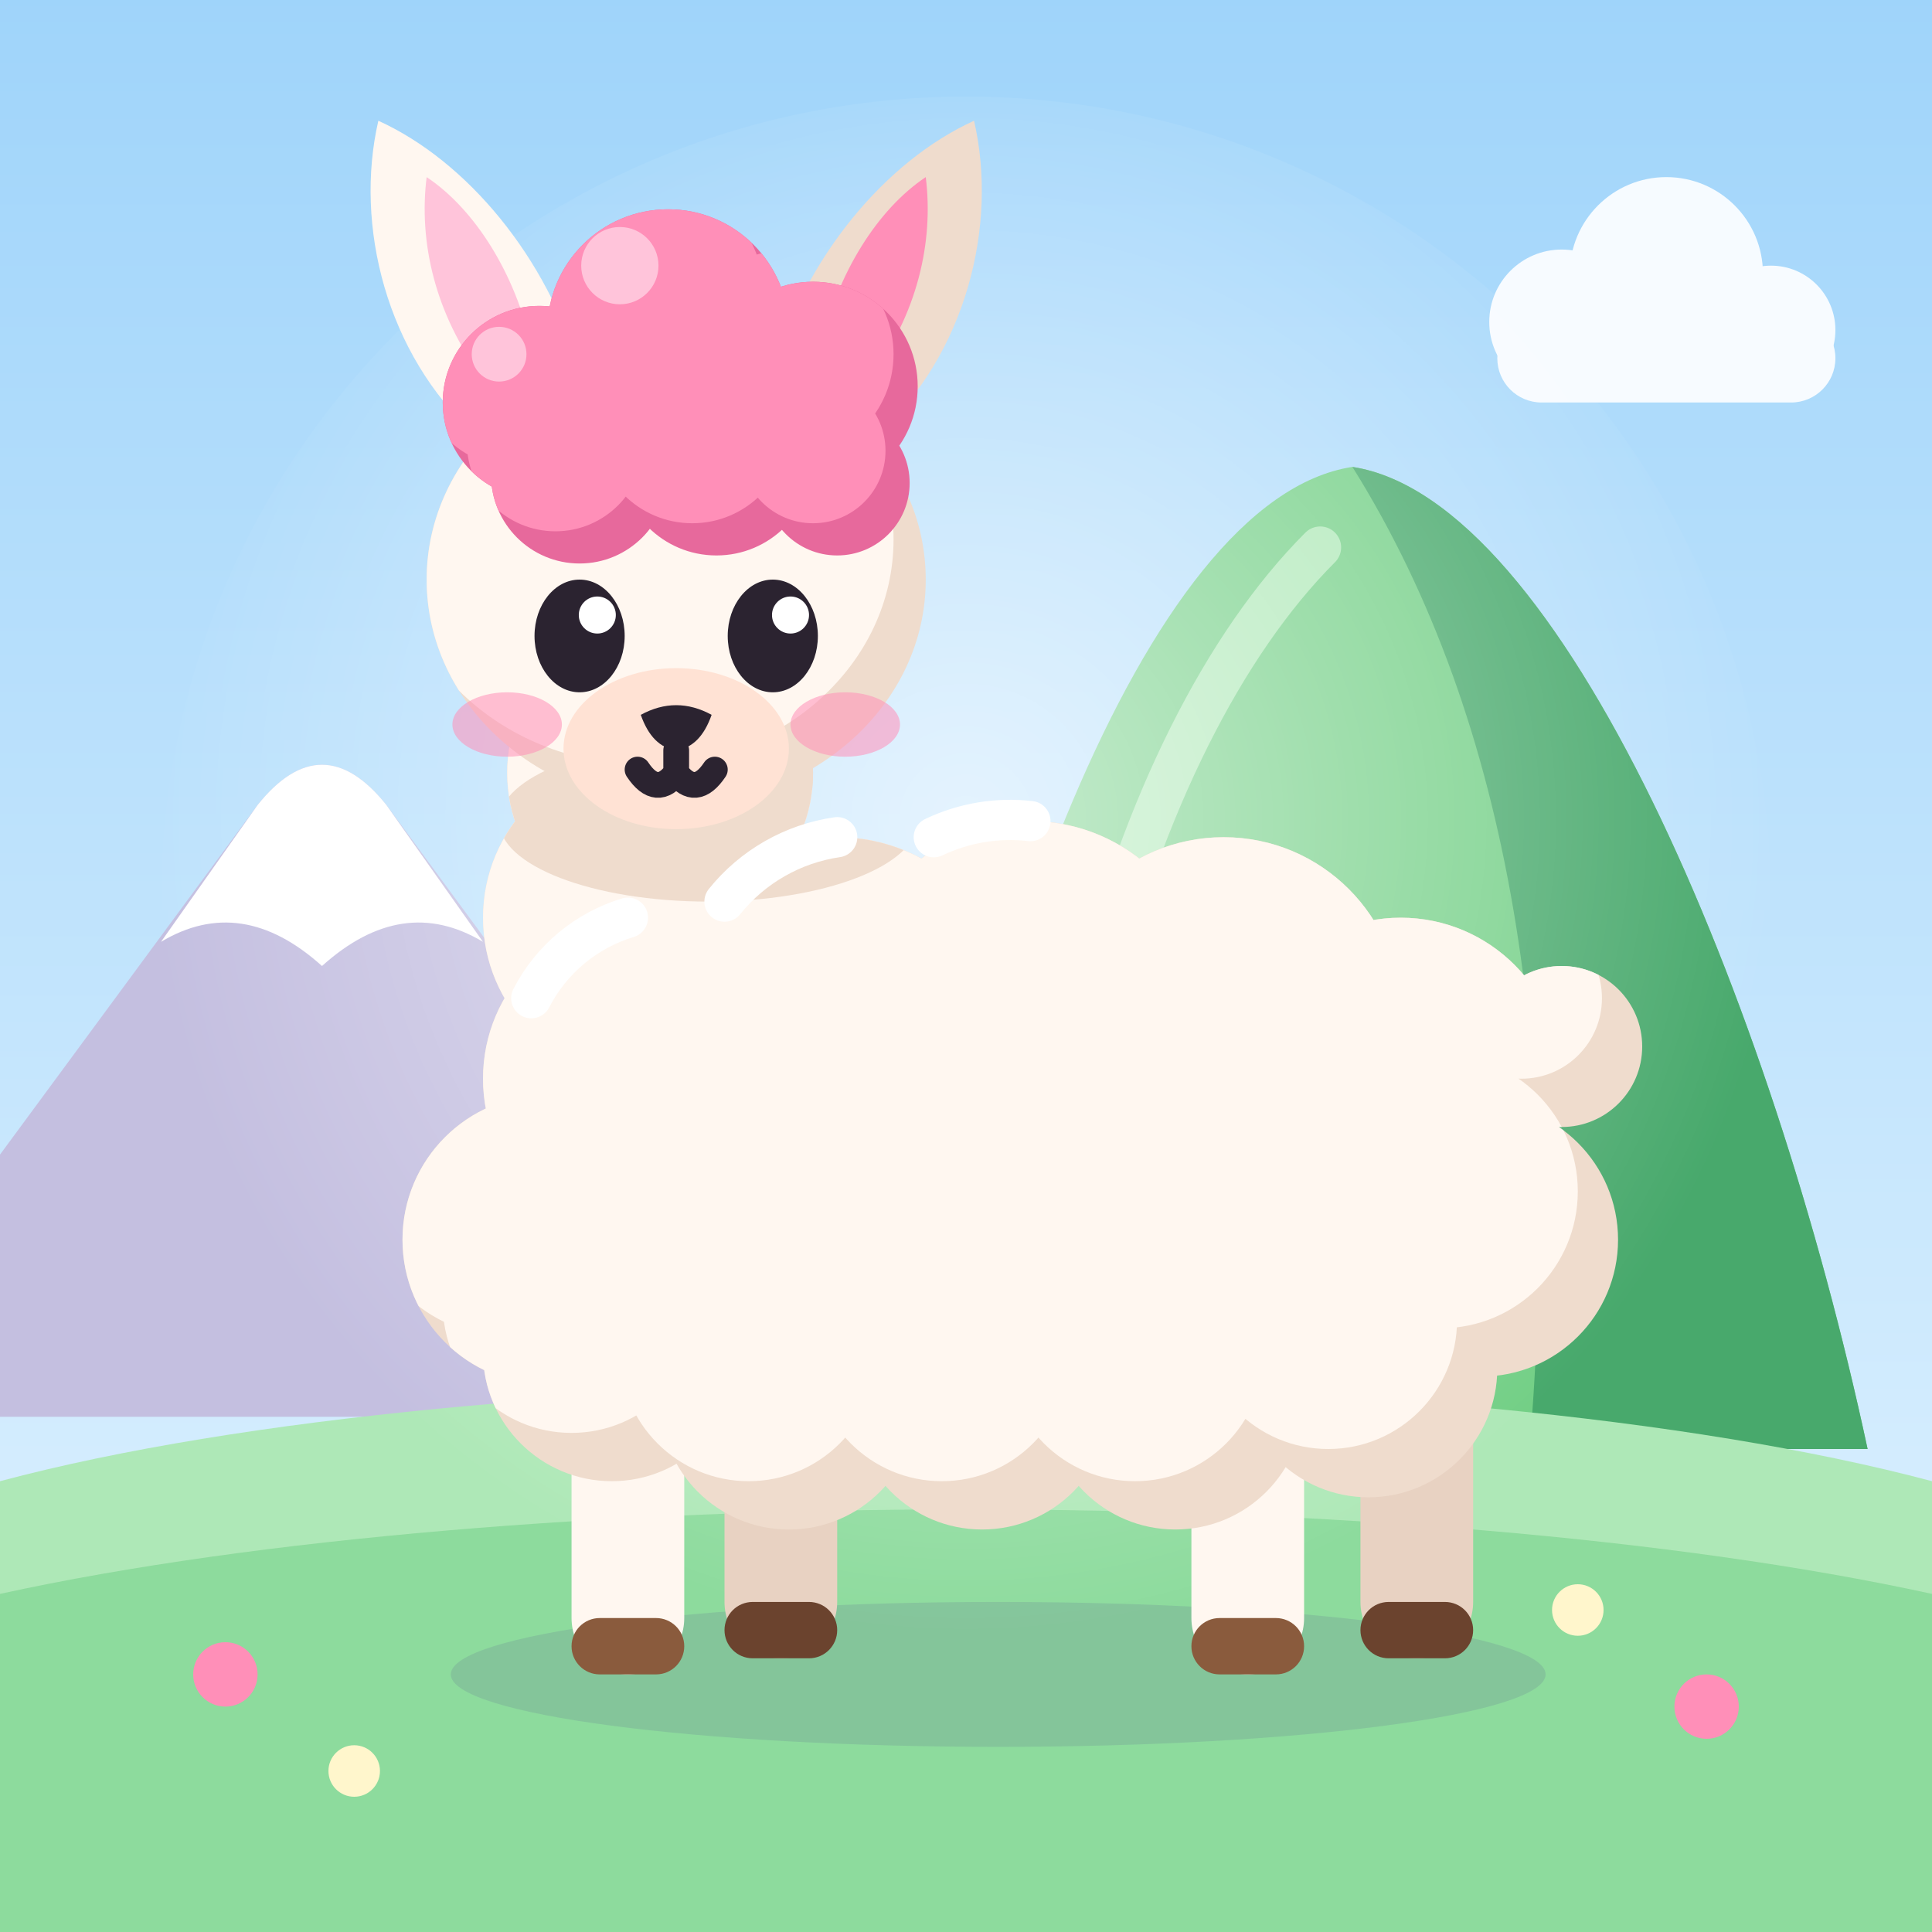
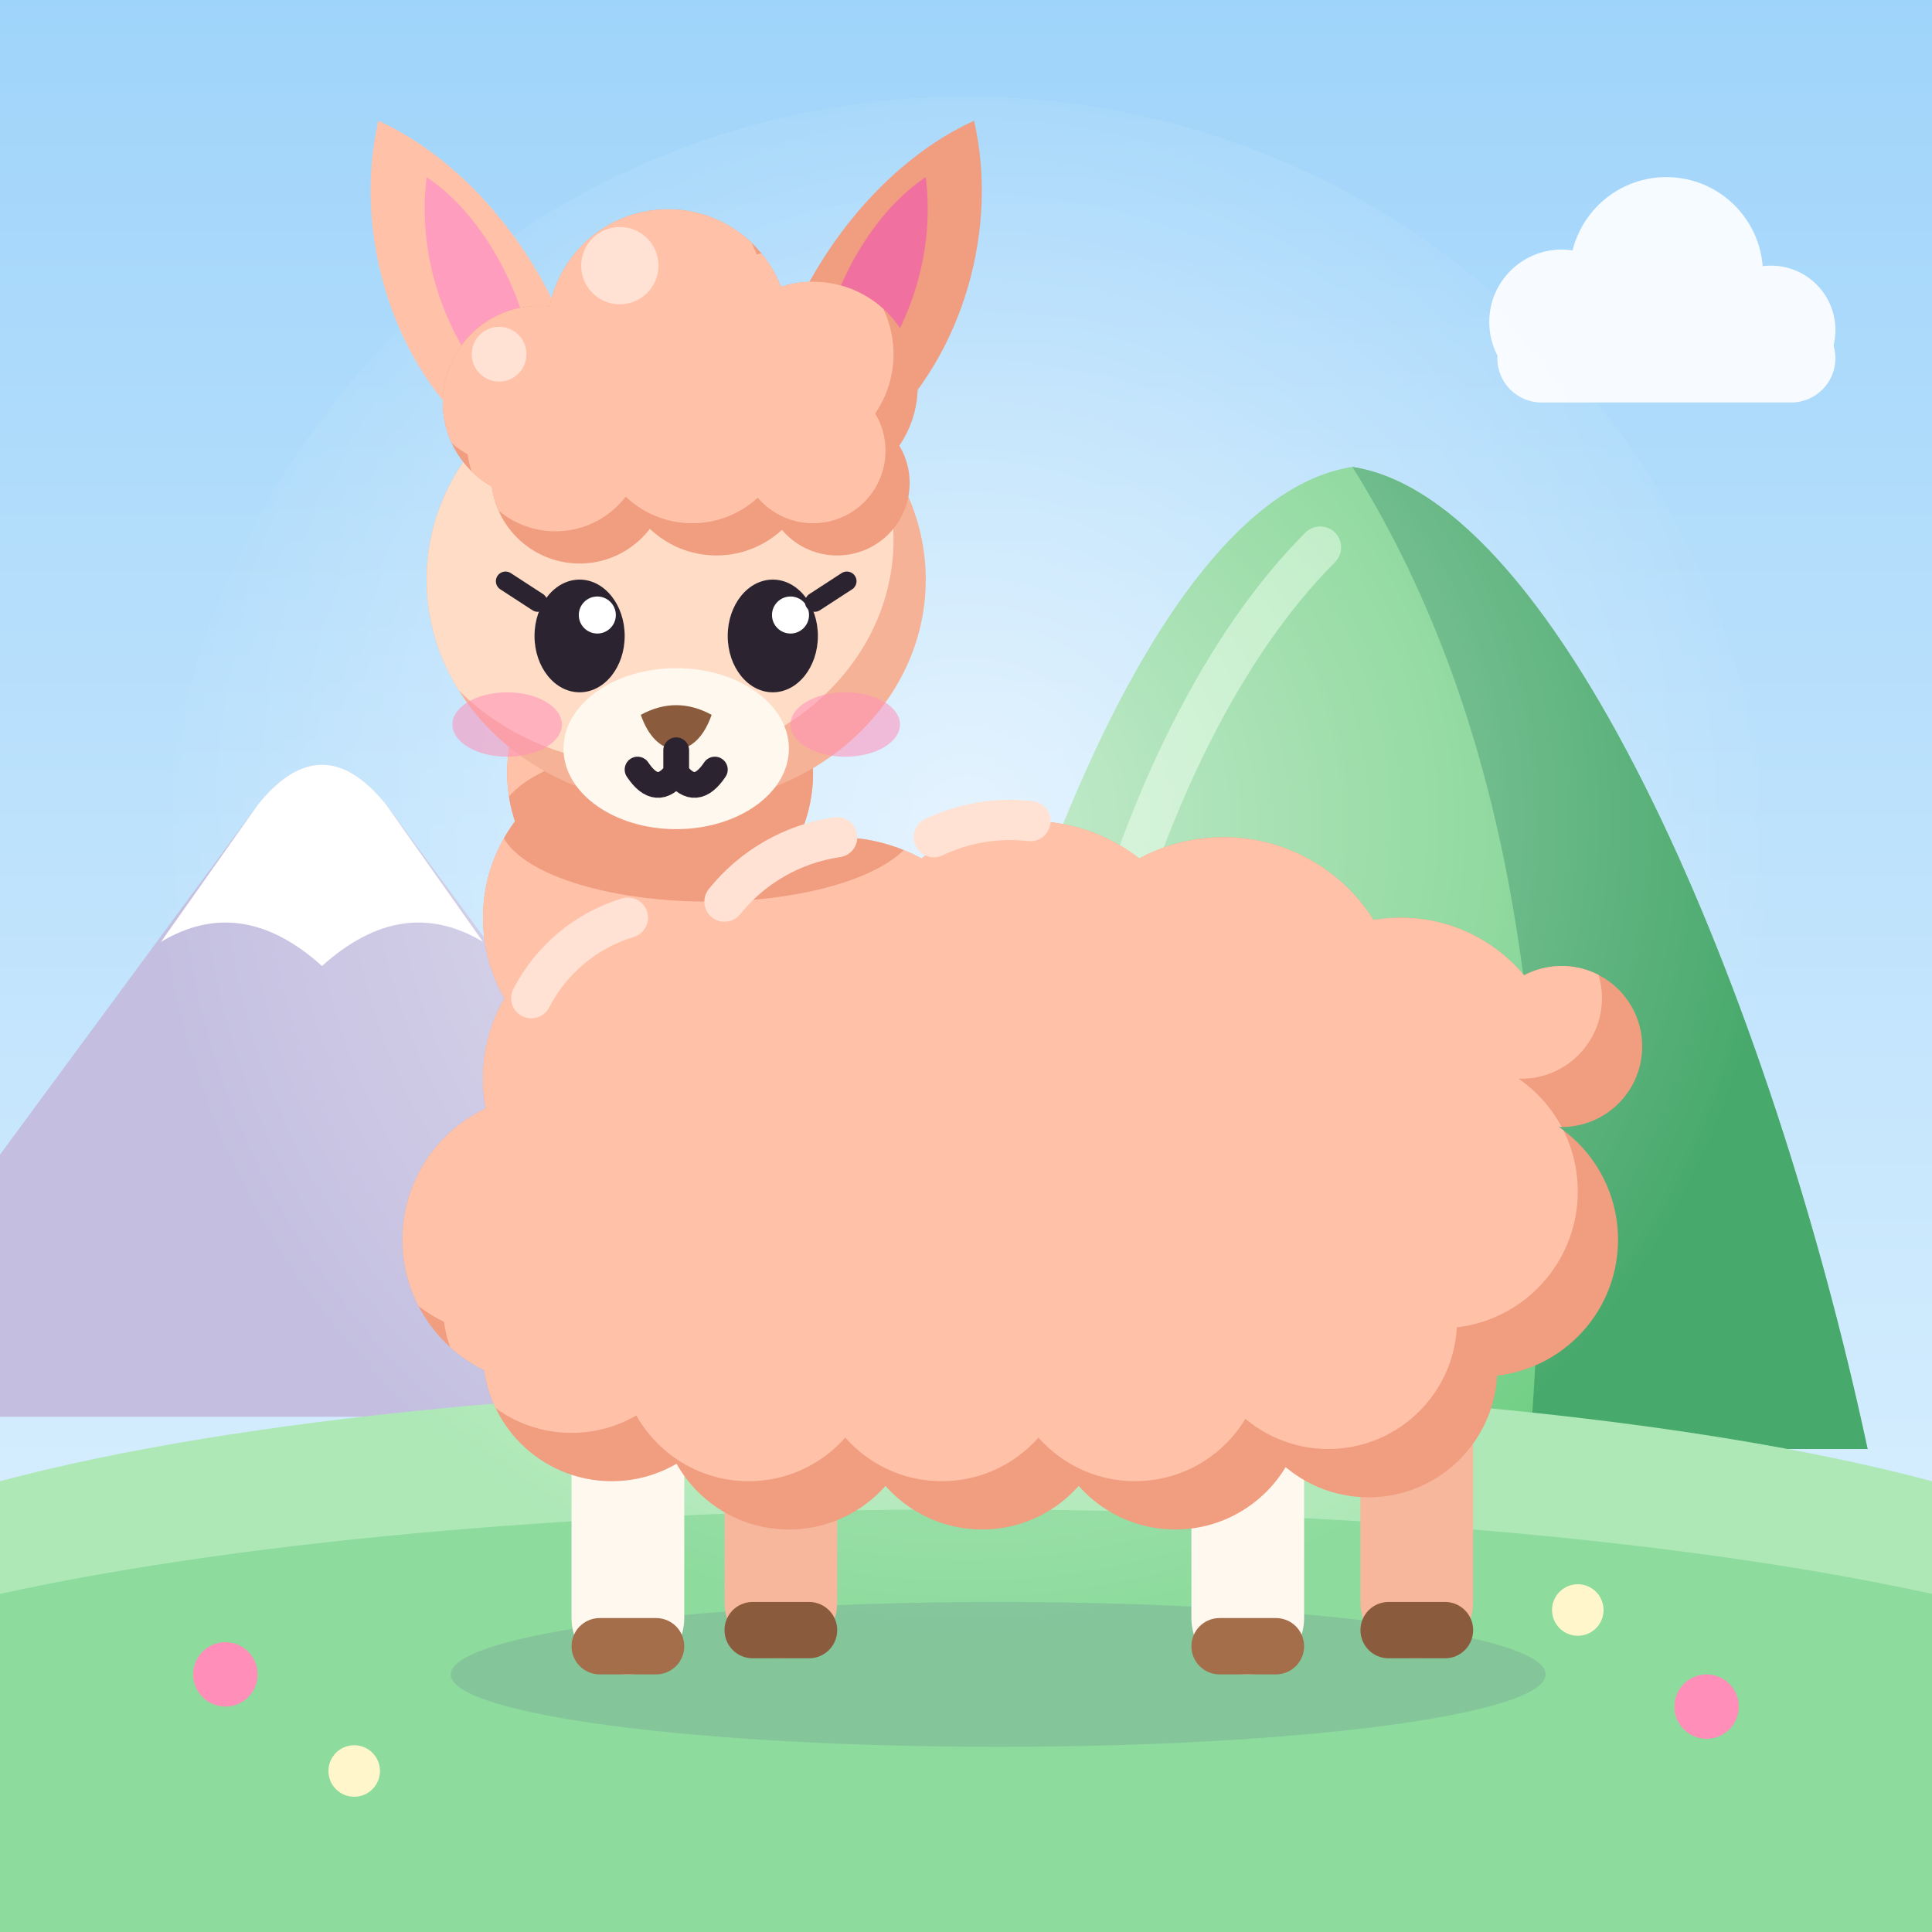
<svg xmlns="http://www.w3.org/2000/svg" viewBox="0 0 120 120">
  <defs>
    <linearGradient id="bg" x1="0" y1="0" x2="0" y2="1">
      <stop offset="0" stop-color="#9fd4fa" />
      <stop offset="1" stop-color="#e4f4ff" />
    </linearGradient>
    <radialGradient id="glow" cx="0.5" cy="0.45" r="0.5">
      <stop offset="0" stop-color="#fff" stop-opacity="0.6" />
      <stop offset="1" stop-color="#fff" stop-opacity="0" />
    </radialGradient>
    <path id="fleeceP" d="M25 77a9 9 0 1 0 18 0a9 9 0 1 0 -18 0ZM30 67a10 10 0 1 0 20 0a10 10 0 1 0 -20 0ZM41 63a11 11 0 1 0 22 0a11 11 0 1 0 -22 0ZM53 62a11 11 0 1 0 22 0a11 11 0 1 0 -22 0ZM65 63a11 11 0 1 0 22 0a11 11 0 1 0 -22 0ZM77 67a10 10 0 1 0 20 0a10 10 0 1 0 -20 0ZM83.5 77a8.5 8.5 0 1 0 17 0a8.5 8.5 0 1 0 -17 0ZM77 85a8 8 0 1 0 16 0a8 8 0 1 0 -16 0ZM65 87a8 8 0 1 0 16 0a8 8 0 1 0 -16 0ZM53 87a8 8 0 1 0 16 0a8 8 0 1 0 -16 0ZM41 87a8 8 0 1 0 16 0a8 8 0 1 0 -16 0ZM30 84a8 8 0 1 0 16 0a8 8 0 1 0 -16 0ZM37 76a26 12 0 1 0 52 0a26 12 0 1 0 -52 0ZM30 57a10 10 0 1 0 20 0a10 10 0 1 0 -20 0ZM31.5 48a9.5 9.5 0 1 0 19 0a9.5 9.5 0 1 0 -19 0ZM92 65a5 5 0 1 0 10 0a5 5 0 1 0 -10 0Z" />
    <clipPath id="fleece">
      <use href="#fleeceP" />
    </clipPath>
    <clipPath id="head">
      <ellipse cx="42" cy="36" rx="15.5" ry="14" />
    </clipPath>
    <path id="tuftP" d="M27.5 25a6 6 0 1 0 12 0a6 6 0 1 0 -12 0ZM34 20.5a7.5 7.5 0 1 0 15 0a7.5 7.5 0 1 0 -15 0ZM44 24a6.5 6.5 0 1 0 13 0a6.5 6.5 0 1 0 -13 0ZM30.5 29.5a5.5 5.5 0 1 0 11 0a5.5 5.5 0 1 0 -11 0ZM38.5 28.5a6 6 0 1 0 12 0a6 6 0 1 0 -12 0ZM47.5 30a4.5 4.5 0 1 0 9 0a4.5 4.5 0 1 0 -9 0Z" />
    <clipPath id="tuft">
      <use href="#tuftP" />
    </clipPath>
  </defs>
  <rect width="120" height="120" fill="url(#bg)" />
  <path d="M-12 88L16 50Q20 45 24 50L52 88Z" fill="#c4bfe0" />
  <path d="M16 50Q20 45 24 50L30 58.5Q25 55.5 20 60Q15 55.5 10 58.5Z" fill="#fff" />
  <path d="M56 90C60 62 71 31 84 29C97 31 110 62 116 90Z" fill="#73cf86" />
  <path d="M84 29C97 31 110 62 116 90H95C97 66 94 45 84 29Z" fill="#48a96c" />
  <path d="M68 62C71 50 76 40 82 34" fill="none" stroke="#aee8b7" stroke-width="2.6" stroke-linecap="round" />
  <g fill="#fff" opacity="0.9">
    <circle cx="97" cy="20" r="4.5" />
    <circle cx="103.5" cy="17" r="6" />
    <circle cx="110" cy="20.5" r="4" />
    <rect x="93" y="19.5" width="21" height="5.5" rx="2.75" />
  </g>
  <path d="M0 92C30 84 90 84 120 92V120H0Z" fill="#aee8b7" />
  <path d="M0 99C32 92 88 92 120 99V120H0Z" fill="#73cf86" opacity="0.55" />
  <circle cx="60" cy="56" r="50" fill="url(#glow)" />
  <ellipse cx="62" cy="104" rx="34" ry="4.5" fill="#4b3a8c" opacity="0.14" />
-   <rect x="45" y="86" width="7" height="17" rx="3.5" fill="#e8d2c2" />
-   <rect x="84.5" y="86" width="7" height="17" rx="3.5" fill="#e8d2c2" />
-   <rect x="45" y="99.5" width="7" height="3.5" rx="1.75" fill="#6b432e" />
-   <rect x="84.5" y="99.5" width="7" height="3.5" rx="1.75" fill="#6b432e" />
-   <rect x="35.5" y="86" width="7" height="18" rx="3.5" fill="#fff7f0" />
-   <rect x="74" y="86" width="7" height="18" rx="3.5" fill="#fff7f0" />
-   <rect x="35.5" y="100.5" width="7" height="3.5" rx="1.75" fill="#8a5b3d" />
-   <rect x="74" y="100.5" width="7" height="3.5" rx="1.75" fill="#8a5b3d" />
+   <rect x="45" y="86" width="7" height="17" rx="3.5" fill="#f6b79c" />
+   <rect x="84.5" y="86" width="7" height="17" rx="3.5" fill="#f6b79c" />
+   <rect x="45" y="99.5" width="7" height="3.5" rx="1.75" fill="#8a5b3d" />
+   <rect x="84.5" y="99.5" width="7" height="3.5" rx="1.75" fill="#8a5b3d" />
+   <rect x="35.5" y="86" width="7" height="18" rx="3.5" fill="#fff8ee" />
+   <rect x="74" y="86" width="7" height="18" rx="3.5" fill="#fff8ee" />
+   <rect x="35.5" y="100.5" width="7" height="3.5" rx="1.75" fill="#a46e4b" />
+   <rect x="74" y="100.5" width="7" height="3.5" rx="1.75" fill="#a46e4b" />
  <g clip-path="url(#fleece)">
-     <rect x="20" y="36" width="86" height="64" fill="#efdccd" />
-     <use href="#fleeceP" fill="#fff7f0" transform="translate(-2.5 -3)" />
-     <ellipse cx="44" cy="51" rx="13" ry="5" fill="#efdccd" />
+     <rect x="20" y="36" width="86" height="64" fill="#f09d80" />
+     <use href="#fleeceP" fill="#ffc2a8" transform="translate(-2.5 -3)" />
+     <ellipse cx="44" cy="51" rx="13" ry="5" fill="#f09d80" />
  </g>
-   <path d="M33 62a10 10 0 0 1 6 -5M45 56a11 11 0 0 1 7 -4M58 52a11 11 0 0 1 6 -1" fill="none" stroke="#fff" stroke-width="2.5" stroke-linecap="round" />
-   <path d="M29.5 27C24 22 22 14 23.5 7.5C29 10 34 16 36 23Z" fill="#fff7f0" />
-   <path d="M30 23.5C27 19.5 26 15 26.5 11C29.5 13 32 17 33 21.5Z" fill="#ffc4da" />
-   <path d="M54.5 27C60 22 62 14 60.5 7.5C55 10 50 16 48 23Z" fill="#efdccd" />
-   <path d="M54 23.5C57 19.5 58 15 57.5 11C54.5 13 52 17 51 21.5Z" fill="#ff8fb8" />
+   <path d="M33 62a10 10 0 0 1 6 -5M45 56a11 11 0 0 1 7 -4M58 52a11 11 0 0 1 6 -1" fill="none" stroke="#ffe2d4" stroke-width="2.5" stroke-linecap="round" />
+   <path d="M29.5 27C24 22 22 14 23.5 7.5C29 10 34 16 36 23Z" fill="#ffc2a8" />
+   <path d="M30 23.5C27 19.5 26 15 26.5 11C29.5 13 32 17 33 21.5Z" fill="#ff9dbf" />
+   <path d="M54.5 27C60 22 62 14 60.5 7.5C55 10 50 16 48 23Z" fill="#f09d80" />
+   <path d="M54 23.5C57 19.5 58 15 57.5 11C54.5 13 52 17 51 21.5Z" fill="#f0719f" />
  <g clip-path="url(#head)">
-     <rect x="25" y="20" width="34" height="32" fill="#efdccd" />
-     <ellipse cx="40" cy="33.5" rx="15.5" ry="14" fill="#fff7f0" />
+     <rect x="25" y="20" width="34" height="32" fill="#f6b296" />
+     <ellipse cx="40" cy="33.5" rx="15.5" ry="14" fill="#ffdcc6" />
  </g>
  <g clip-path="url(#tuft)">
-     <rect x="26" y="12" width="32" height="24" fill="#e7699c" />
-     <use href="#tuftP" fill="#ff8fb8" transform="translate(-1.5 -2)" />
+     <rect x="26" y="12" width="32" height="24" fill="#f09d80" />
+     <use href="#tuftP" fill="#ffc2a8" transform="translate(-1.5 -2)" />
  </g>
-   <circle cx="38.5" cy="16.5" r="2.4" fill="#ffc4da" />
-   <circle cx="31" cy="22" r="1.7" fill="#ffc4da" />
+   <circle cx="38.5" cy="16.5" r="2.4" fill="#ffe2d4" />
+   <circle cx="31" cy="22" r="1.7" fill="#ffe2d4" />
  <ellipse cx="36" cy="39.5" rx="2.8" ry="3.5" fill="#2b2330" />
  <ellipse cx="48" cy="39.5" rx="2.8" ry="3.5" fill="#2b2330" />
  <circle cx="37.1" cy="38.2" r="1.15" fill="#fff" />
  <circle cx="49.1" cy="38.2" r="1.15" fill="#fff" />
-   <ellipse cx="42" cy="46.5" rx="7" ry="5" fill="#ffe2d4" />
-   <path d="M39.8 44.4Q42 43.2 44.2 44.4Q43.5 46.4 42 46.6Q40.5 46.4 39.8 44.4Z" fill="#2b2330" />
+   <path d="M33.4 37.4l-2 -1.3M50.6 37.4l2 -1.3" fill="none" stroke="#2b2330" stroke-width="1.2" stroke-linecap="round" />
+   <ellipse cx="42" cy="46.5" rx="7" ry="5" fill="#fff8ee" />
+   <path d="M39.8 44.4Q42 43.2 44.2 44.4Q43.5 46.4 42 46.6Q40.5 46.4 39.8 44.4Z" fill="#8a5b3d" />
  <path d="M42 46.6V48M39.6 47.8Q40.8 49.6 42 48Q43.2 49.6 44.4 47.8" fill="none" stroke="#2b2330" stroke-width="1.6" stroke-linecap="round" stroke-linejoin="round" />
  <ellipse cx="31.5" cy="45" rx="3.4" ry="2" fill="#ff8fb8" opacity="0.55" />
  <ellipse cx="52.5" cy="45" rx="3.4" ry="2" fill="#ff8fb8" opacity="0.55" />
  <g fill="#ff8fb8">
    <circle cx="14" cy="104" r="2" />
    <circle cx="106" cy="106" r="2" />
  </g>
  <g fill="#fff6cc">
    <circle cx="22" cy="110" r="1.6" />
    <circle cx="98" cy="100" r="1.6" />
  </g>
</svg>
